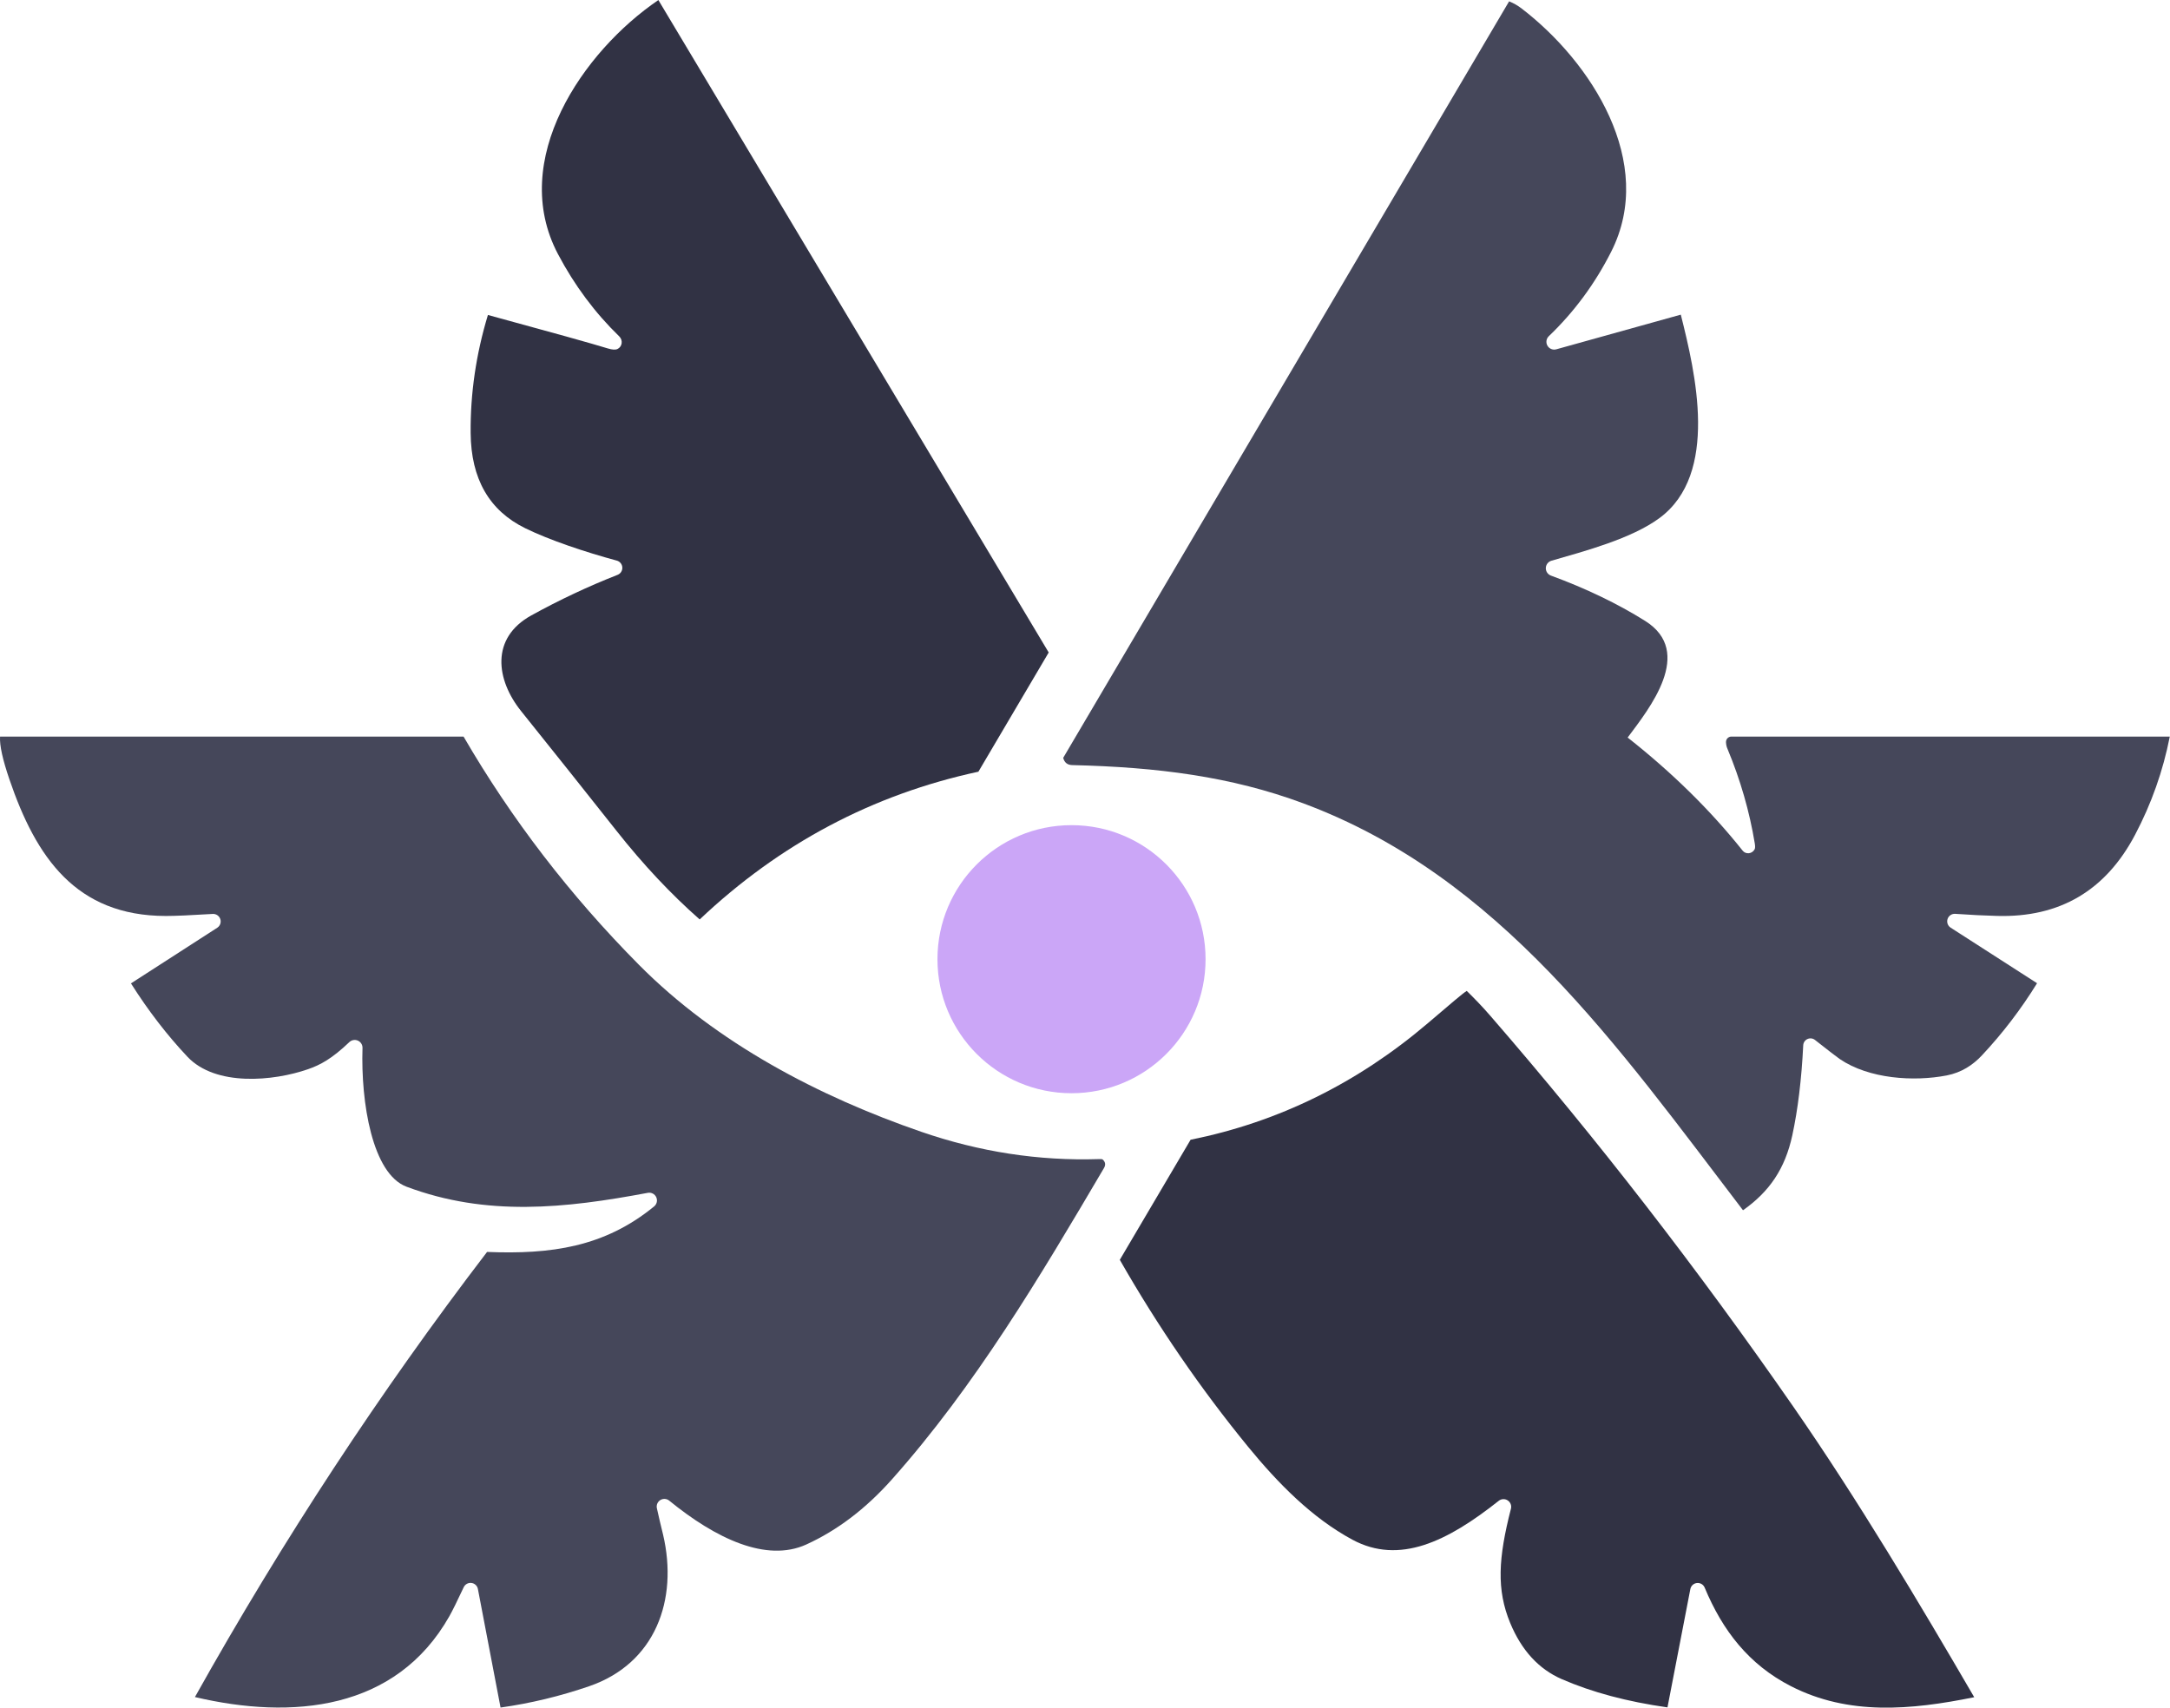
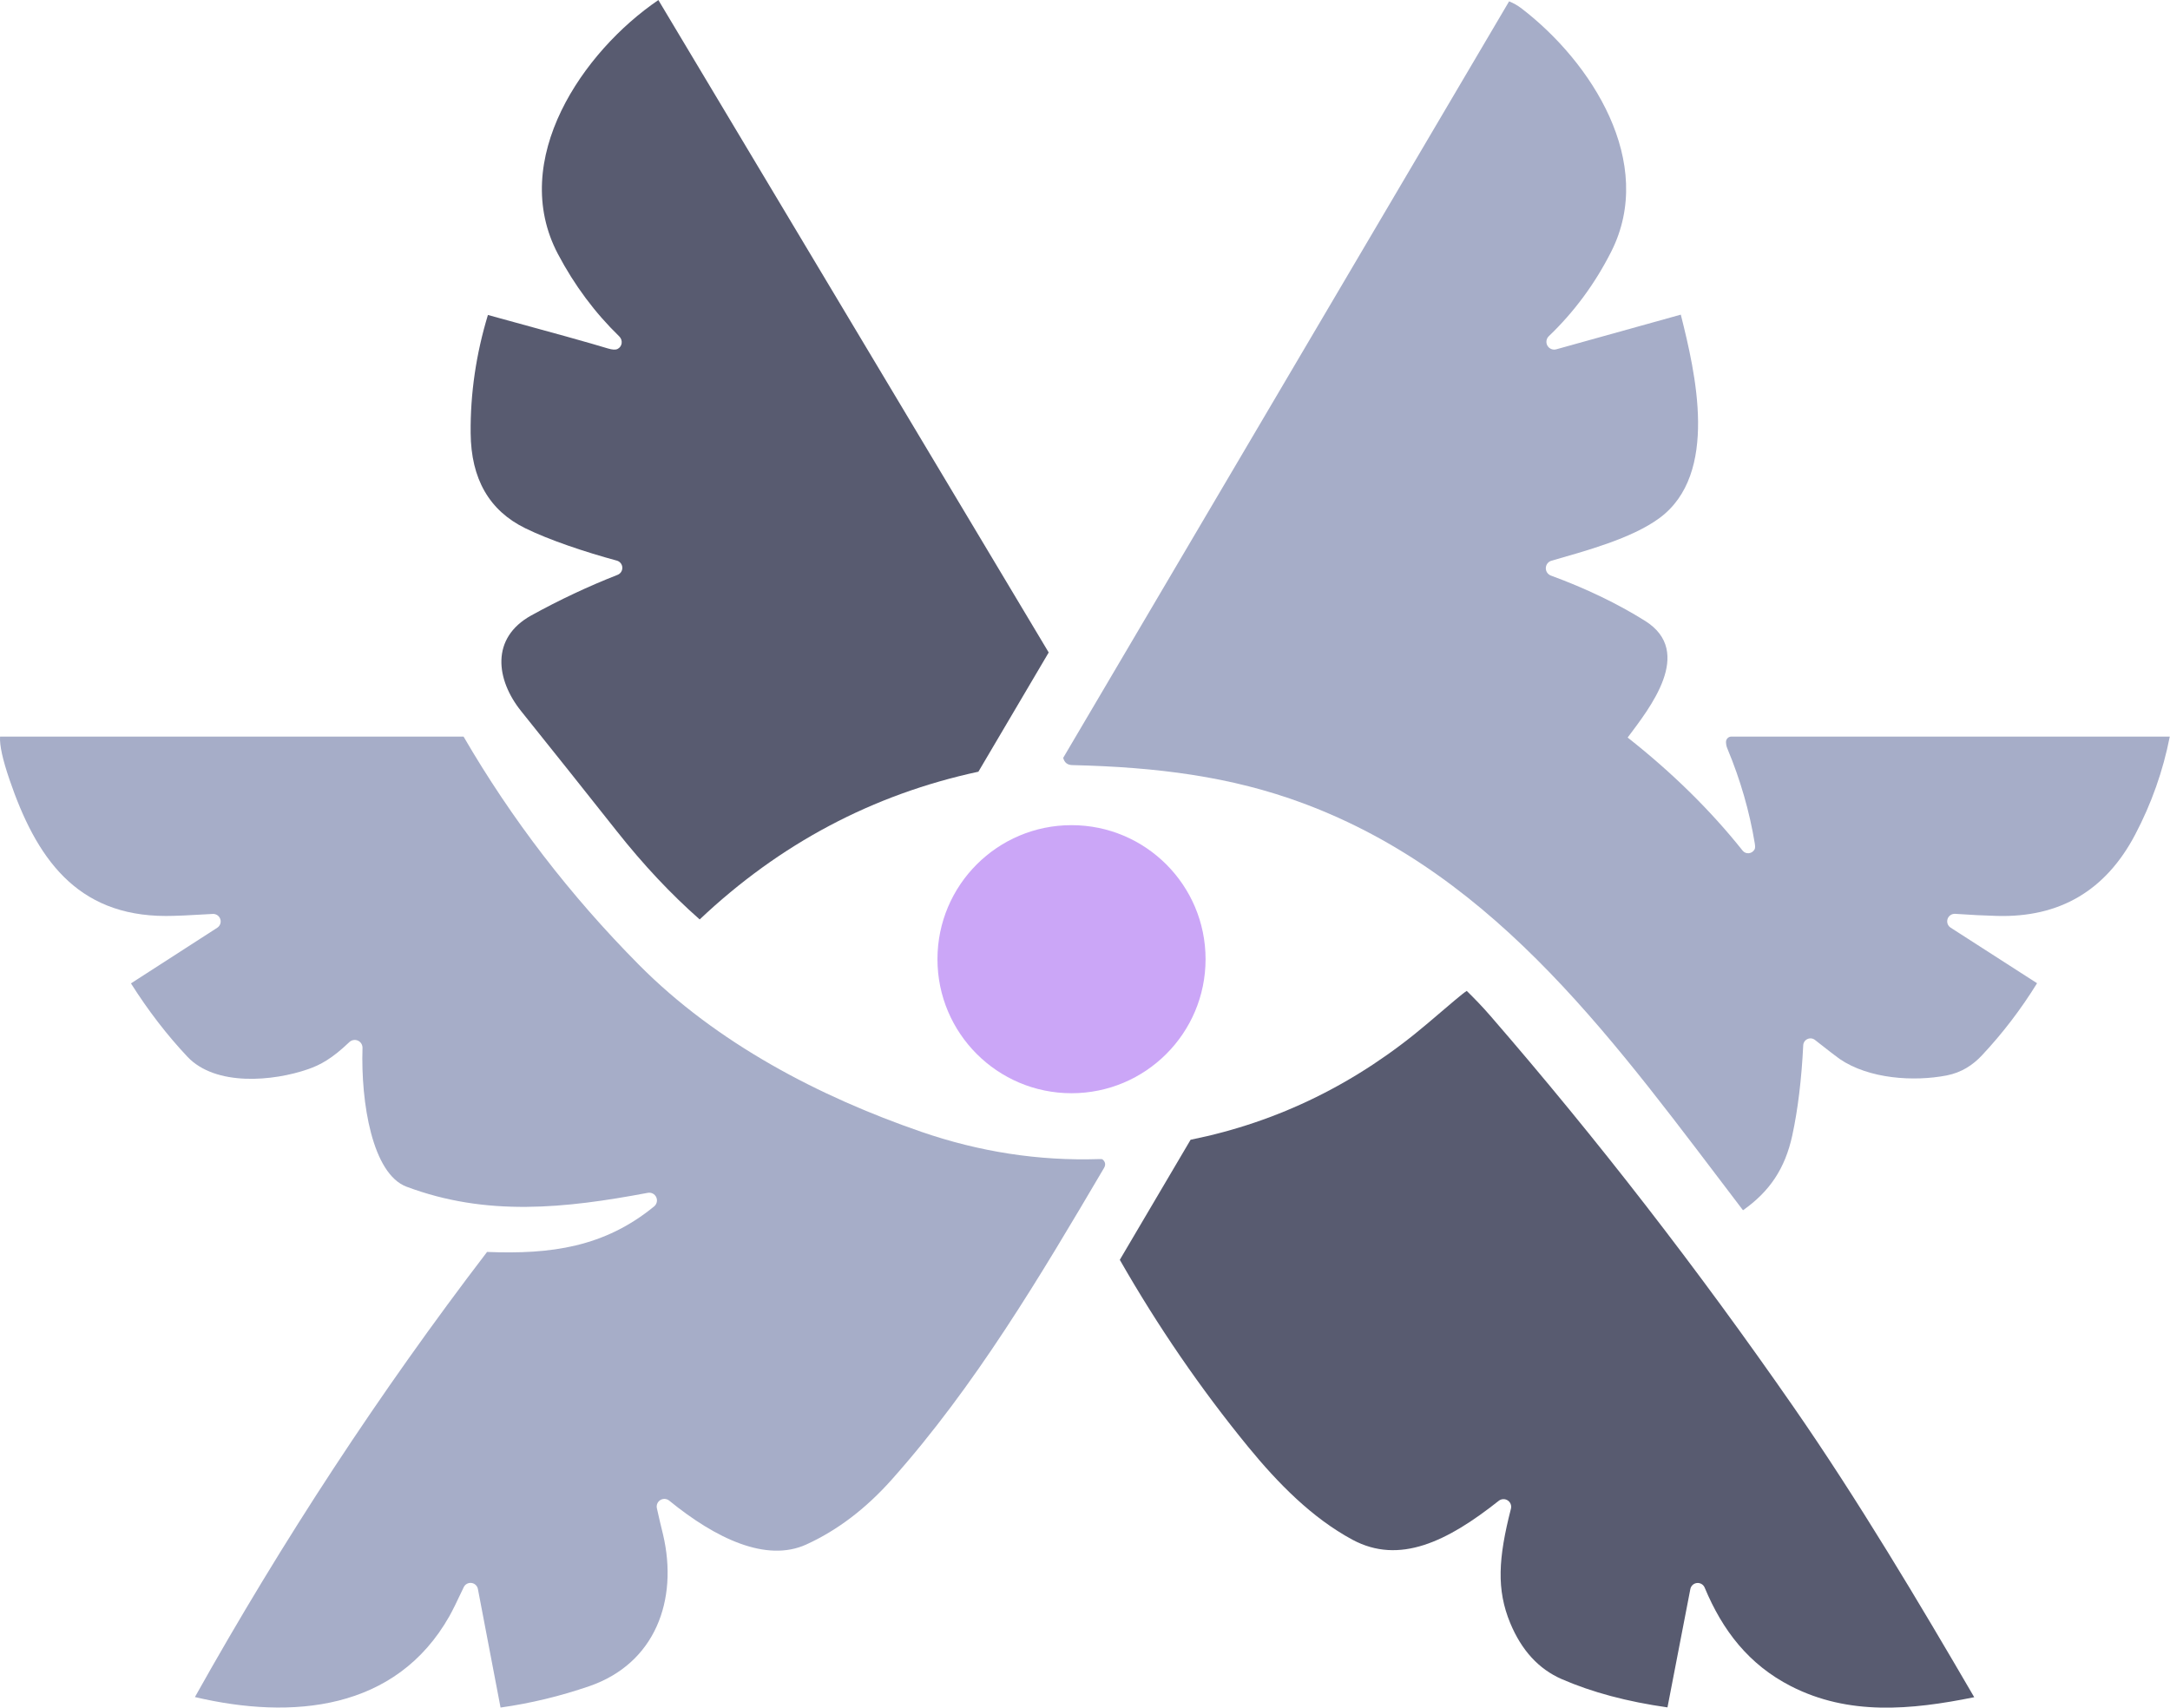
<svg xmlns="http://www.w3.org/2000/svg" viewBox="102.62 145.48 407.12 320.42">
-   <path id="wing-top-left" data-role="surface-container" fill="#313244" d="M 190.92 226.73 Q 190.82 215.60 194.16 204.58 Q 212.20 209.49 216.66 210.86 Q 217.91 211.24 218.48 210.96 A 1.48 1.43 53.8 0 0 218.80 208.60 Q 211.95 201.95 207.32 193.19 C 197.94 175.48 212.01 155.09 226.14 145.49 L 299.37 267.91 L 286.18 290.28 Q 256.45 296.68 233.89 318.00 Q 225.81 310.89 218.33 301.43 Q 209.43 290.18 200.38 278.90 C 195.67 273.02 194.62 265.20 202.29 260.96 Q 210.23 256.58 218.49 253.34 A 1.41 1.41 0.0 0 0 218.34 250.67 C 212.42 249.07 205.70 246.82 201.19 244.61 Q 191.02 239.64 190.92 226.73 Z" />
-   <path id="wing-top-right" data-role="surface-container-high" fill="#45475a" d="M 394.61 211.02 L 417.96 204.52 C 420.71 215.44 425.18 234.39 413.97 242.68 C 408.72 246.56 399.93 248.89 393.70 250.69 A 1.47 1.47 0.0 0 0 393.59 253.48 Q 403.50 257.12 411.26 261.98 C 420.59 267.83 412.04 278.44 407.99 283.87 Q 420.55 293.77 429.56 305.09 A 1.37 1.33 -50.6 0 0 431.81 304.84 Q 431.97 304.54 431.84 303.74 Q 430.35 294.71 426.73 286.02 C 426.58 285.67 426.47 285.33 426.44 284.78 A 1.02 1.01 87.9 0 1 427.45 283.69 C 455.14 283.68 482.64 283.69 509.70 283.69 Q 507.80 293.36 503.19 302.11 Q 494.90 317.85 477.27 317.34 C 474.73 317.27 472.70 317.17 469.43 316.95 A 1.41 1.41 0.0 0 0 468.58 319.54 C 475.56 324.03 480.29 327.08 484.80 329.97 Q 480.27 337.30 474.48 343.48 C 472.72 345.37 470.57 346.74 467.86 347.27 C 461.68 348.47 453.27 347.93 447.79 344.20 Q 446.95 343.62 443.13 340.61 A 1.36 1.36 0.0 0 0 440.93 341.61 Q 440.45 351.24 438.88 358.51 C 437.52 364.77 434.62 369.05 429.63 372.57 C 406.13 341.79 383.99 309.92 347.09 296.20 C 333.59 291.18 319.74 289.42 303.78 289.04 Q 302.43 289.01 302.09 287.68 L 385.75 145.73 Q 387.05 146.26 388.14 147.11 C 401.14 157.09 413.37 175.94 404.91 192.69 Q 400.35 201.71 393.21 208.55 A 1.46 1.46 0.0 0 0 394.61 211.02 Z" />
-   <path id="wing-bottom-left" data-role="surface-container-high" fill="#45475a" d="M 196.53 465.88 L 192.28 443.63 A 1.41 1.41 0.0 0 0 189.62 443.30 Q 187.73 447.33 186.94 448.72 C 176.91 466.47 157.40 468.20 139.19 463.91 Q 163.93 419.70 194.00 380.39 C 205.98 380.87 216.01 379.49 225.34 371.85 A 1.45 1.45 0.0 0 0 224.16 369.30 C 208.62 372.22 193.92 373.79 178.89 368.15 C 172.47 365.74 170.30 352.36 170.63 342.12 A 1.46 1.46 0.0 0 0 168.16 341.02 C 164.91 344.12 162.73 345.30 160.42 346.10 C 153.92 348.36 143.09 349.39 137.78 343.76 Q 132.02 337.64 127.19 330.00 L 143.38 319.56 A 1.41 1.41 0.0 0 0 142.53 316.97 Q 136.33 317.35 133.74 317.35 C 116.84 317.34 109.36 306.29 104.40 291.76 Q 102.47 286.13 102.63 283.69 L 189.59 283.69 Q 203.10 306.95 222.49 326.51 C 237.08 341.23 256.36 351.26 275.44 357.84 Q 291.88 363.51 308.75 362.97 Q 309.37 362.95 309.45 363.01 Q 310.29 363.71 309.74 364.65 C 297.70 385.10 285.59 405.51 269.91 423.12 Q 262.60 431.32 253.88 435.29 C 246.37 438.70 236.87 434.15 228.18 427.06 A 1.44 1.44 0.0 0 0 225.86 428.49 C 226.23 430.23 226.58 431.58 227.02 433.43 C 229.90 445.68 225.56 457.61 213.18 461.87 Q 204.99 464.69 196.53 465.88 Z" />
+   <path id="wing-top-left" data-role="surface-container" fill="#585B70" d="M 190.92 226.73 Q 190.82 215.60 194.16 204.58 Q 212.20 209.49 216.66 210.86 Q 217.91 211.24 218.48 210.96 A 1.48 1.43 53.8 0 0 218.80 208.60 Q 211.95 201.95 207.32 193.19 C 197.94 175.48 212.01 155.09 226.14 145.49 L 299.37 267.91 L 286.18 290.28 Q 256.45 296.68 233.89 318.00 Q 225.81 310.89 218.33 301.43 Q 209.43 290.18 200.38 278.90 C 195.67 273.02 194.62 265.20 202.29 260.96 Q 210.23 256.58 218.49 253.34 A 1.41 1.41 0.0 0 0 218.34 250.67 C 212.42 249.07 205.70 246.82 201.19 244.61 Q 191.02 239.64 190.92 226.73 Z" />
+   <path id="wing-top-right" data-role="surface-container-high" fill="#A6ADC8" d="M 394.61 211.02 L 417.96 204.52 C 420.71 215.44 425.18 234.39 413.97 242.68 C 408.72 246.56 399.93 248.89 393.70 250.69 A 1.47 1.47 0.0 0 0 393.59 253.48 Q 403.50 257.12 411.26 261.98 C 420.59 267.83 412.04 278.44 407.99 283.87 Q 420.55 293.77 429.56 305.09 A 1.37 1.33 -50.6 0 0 431.81 304.84 Q 431.97 304.54 431.84 303.74 Q 430.35 294.71 426.73 286.02 C 426.58 285.67 426.47 285.33 426.44 284.78 A 1.02 1.01 87.9 0 1 427.45 283.69 C 455.14 283.68 482.64 283.69 509.70 283.69 Q 507.80 293.36 503.19 302.11 Q 494.90 317.85 477.27 317.34 C 474.73 317.27 472.70 317.17 469.43 316.95 A 1.41 1.41 0.0 0 0 468.58 319.54 C 475.56 324.03 480.29 327.08 484.80 329.97 Q 480.27 337.30 474.48 343.48 C 472.72 345.37 470.57 346.74 467.86 347.27 C 461.68 348.47 453.27 347.93 447.79 344.20 Q 446.95 343.62 443.13 340.61 A 1.36 1.36 0.0 0 0 440.93 341.61 Q 440.45 351.24 438.88 358.51 C 437.52 364.77 434.62 369.05 429.63 372.57 C 406.13 341.79 383.99 309.92 347.09 296.20 C 333.59 291.18 319.74 289.42 303.78 289.04 Q 302.43 289.01 302.09 287.68 L 385.75 145.73 Q 387.05 146.26 388.14 147.11 C 401.14 157.09 413.37 175.94 404.91 192.69 Q 400.35 201.71 393.21 208.55 A 1.46 1.46 0.0 0 0 394.61 211.02 Z" />
+   <path id="wing-bottom-left" data-role="surface-container-high" fill="#A6ADC8" d="M 196.53 465.88 L 192.28 443.63 A 1.41 1.41 0.0 0 0 189.62 443.30 Q 187.73 447.33 186.94 448.72 C 176.91 466.47 157.40 468.20 139.19 463.91 Q 163.93 419.70 194.00 380.39 C 205.98 380.87 216.01 379.49 225.34 371.85 A 1.45 1.45 0.0 0 0 224.16 369.30 C 208.62 372.22 193.92 373.79 178.89 368.15 C 172.47 365.74 170.30 352.36 170.63 342.12 A 1.46 1.46 0.0 0 0 168.16 341.02 C 164.91 344.12 162.73 345.30 160.42 346.10 C 153.92 348.36 143.09 349.39 137.78 343.76 Q 132.02 337.64 127.19 330.00 L 143.38 319.56 A 1.41 1.41 0.0 0 0 142.53 316.97 Q 136.33 317.35 133.74 317.35 C 116.84 317.34 109.36 306.29 104.40 291.76 Q 102.47 286.13 102.63 283.69 L 189.59 283.69 Q 203.10 306.95 222.49 326.51 C 237.08 341.23 256.36 351.26 275.44 357.84 Q 291.88 363.51 308.75 362.97 Q 309.37 362.95 309.45 363.01 Q 310.29 363.71 309.74 364.65 C 297.70 385.10 285.59 405.51 269.91 423.12 Q 262.60 431.32 253.88 435.29 C 246.37 438.70 236.87 434.15 228.18 427.06 A 1.44 1.44 0.0 0 0 225.86 428.49 C 226.23 430.23 226.58 431.58 227.02 433.43 C 229.90 445.68 225.56 457.61 213.18 461.87 Q 204.99 464.69 196.53 465.88 Z" />
  <path id="pupil" data-role="primary" fill="#cba6f7" d="M 328.80 325.46 A 25.15 25.15 0.0 0 1 303.65 350.61 A 25.15 25.15 0.0 0 1 278.50 325.46 A 25.15 25.15 0.0 0 1 303.65 300.31 A 25.15 25.15 0.0 0 1 328.80 325.46 Z" />
-   <path id="wing-bottom-right" data-role="surface-container" fill="#313244" d="M 377.80 331.41 C 379.24 332.83 380.67 334.28 382.31 336.18 Q 412.09 370.54 439.08 409.44 C 451.14 426.82 462.75 446.32 473.01 463.94 C 461.06 466.36 449.45 467.40 438.64 461.88 C 430.70 457.82 425.78 451.40 422.44 443.38 A 1.41 1.41 0.0 0 0 419.75 443.65 L 415.46 465.85 Q 404.10 464.24 395.61 460.54 Q 389.15 457.72 385.95 450.01 C 383.37 443.77 383.71 437.85 386.09 428.58 A 1.44 1.44 0.0 0 0 383.80 427.09 C 374.14 434.75 365.15 439.12 356.36 434.39 C 348.78 430.31 342.38 423.79 336.79 416.96 Q 323.43 400.63 312.71 381.87 L 325.99 359.34 Q 350.67 354.36 370.50 337.47 C 374.79 333.81 377.06 331.86 377.80 331.41 Z" />
+   <path id="wing-bottom-right" data-role="surface-container" fill="#585B70" d="M 377.80 331.41 C 379.24 332.83 380.67 334.28 382.31 336.18 Q 412.09 370.54 439.08 409.44 C 451.14 426.82 462.75 446.32 473.01 463.94 C 461.06 466.36 449.45 467.40 438.64 461.88 C 430.70 457.82 425.78 451.40 422.44 443.38 A 1.41 1.41 0.0 0 0 419.75 443.65 L 415.46 465.85 Q 404.10 464.24 395.61 460.54 Q 389.15 457.72 385.95 450.01 C 383.37 443.77 383.71 437.85 386.09 428.58 A 1.44 1.44 0.0 0 0 383.80 427.09 C 374.14 434.75 365.15 439.12 356.36 434.39 C 348.78 430.31 342.38 423.79 336.79 416.96 Q 323.43 400.63 312.71 381.87 L 325.99 359.34 Q 350.67 354.36 370.50 337.47 C 374.79 333.81 377.06 331.86 377.80 331.41 Z" />
</svg>
